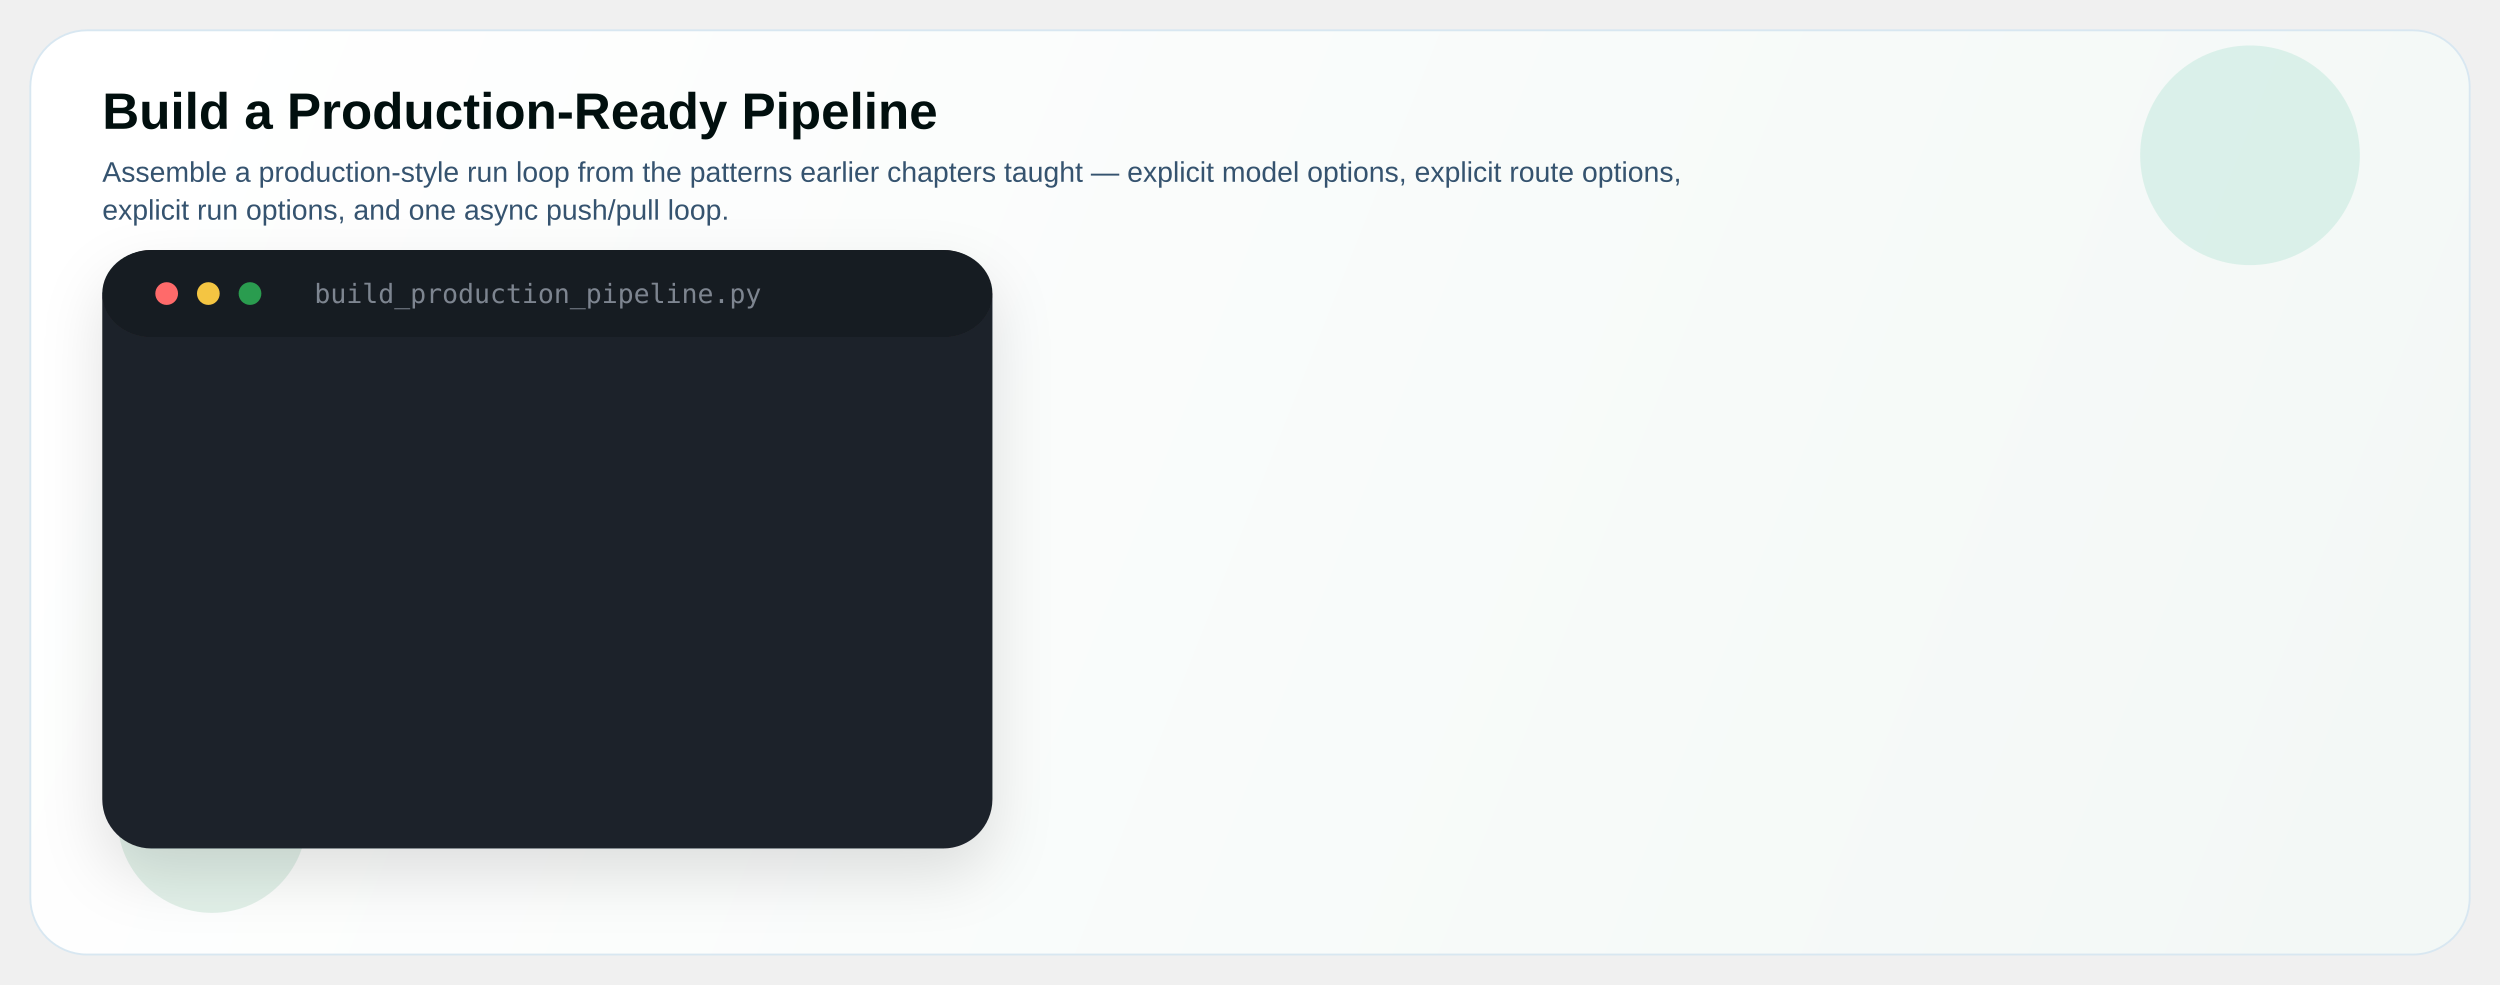
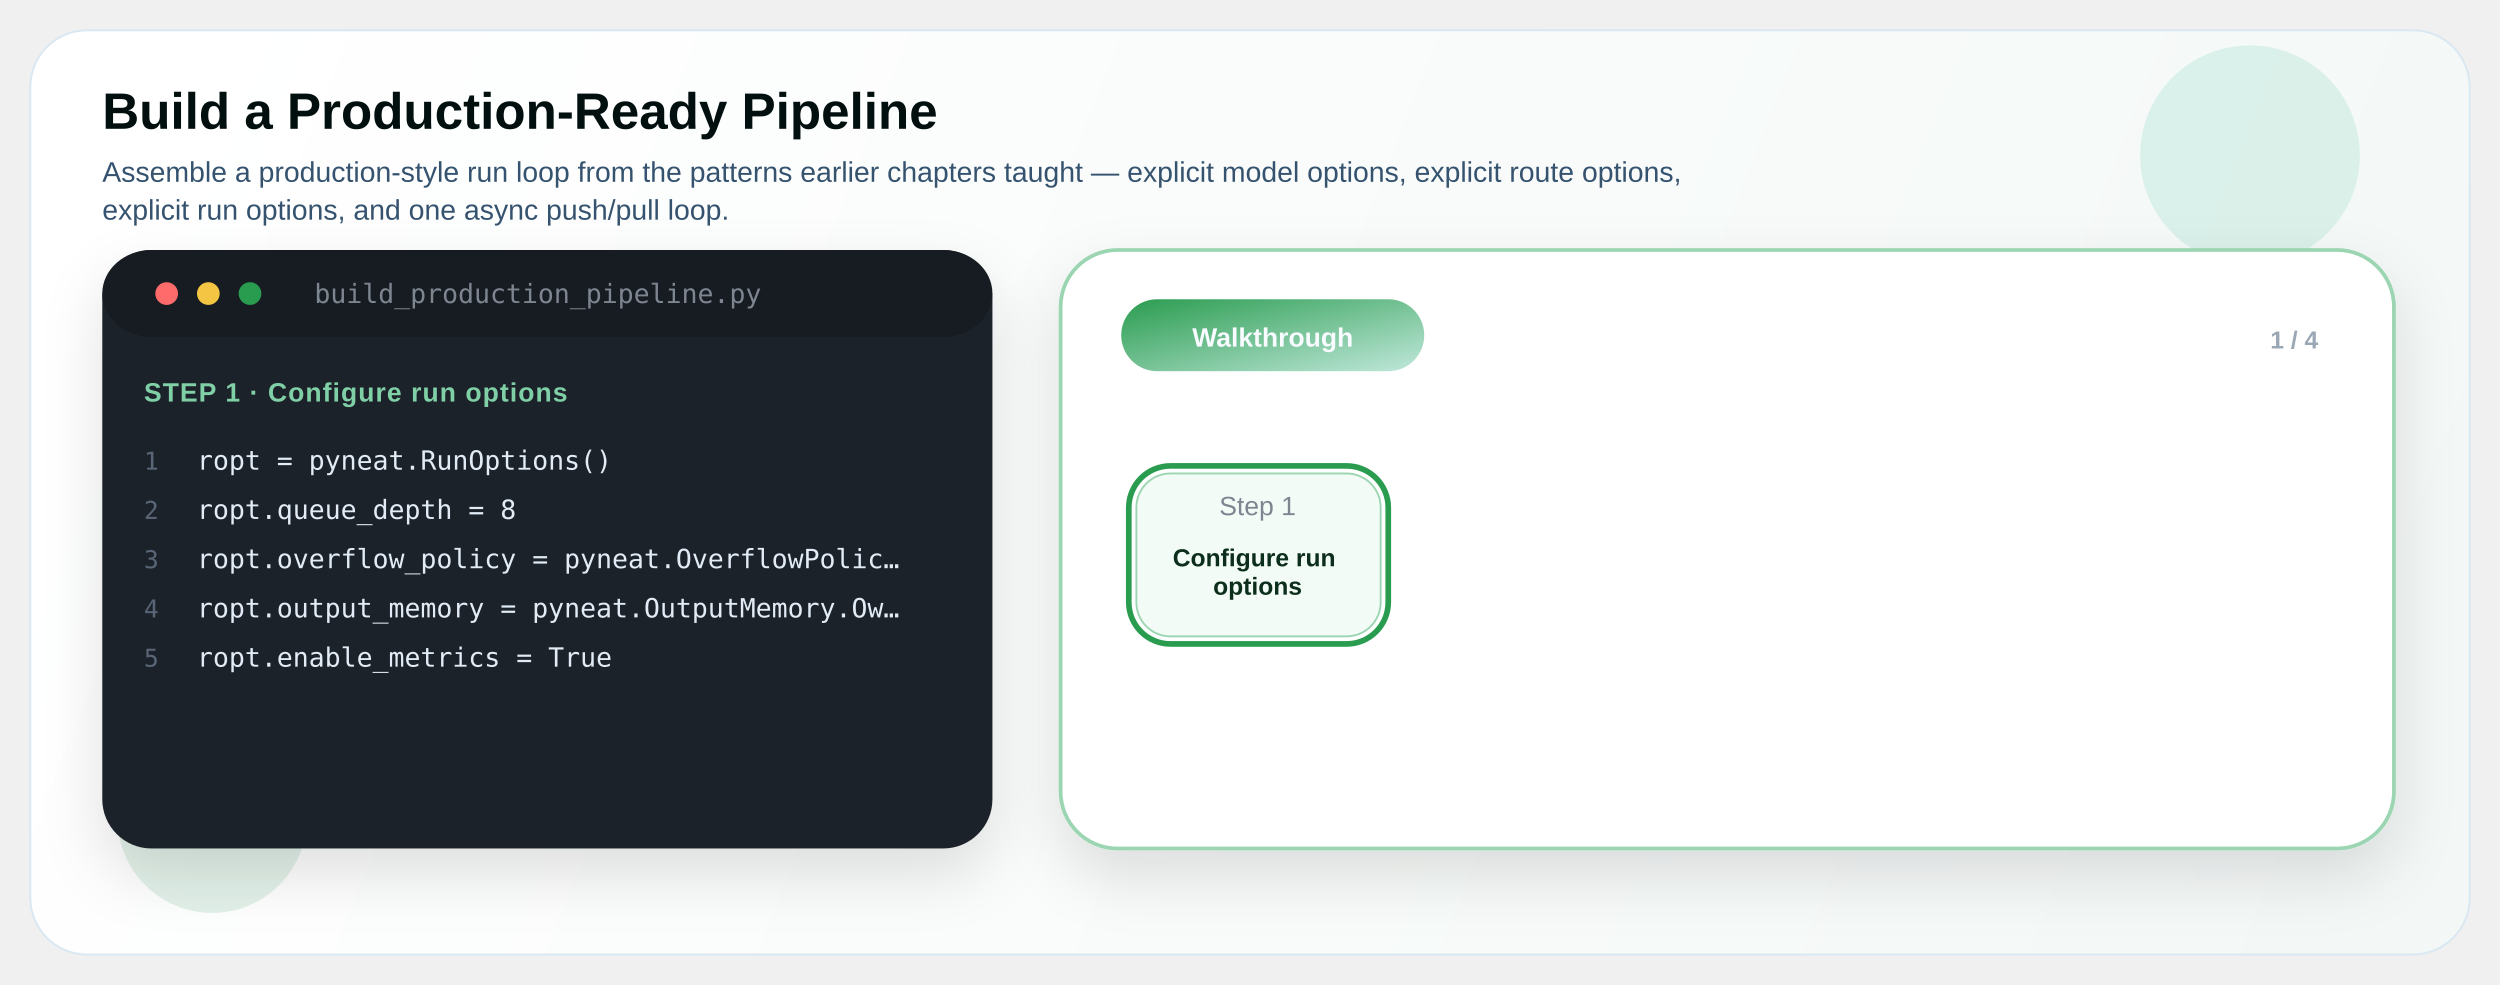
<svg xmlns="http://www.w3.org/2000/svg" viewBox="0 0 1320 520" role="img" aria-labelledby="ftl ftd">
  <defs>
    <linearGradient id="fbg" x1="80" y1="40" x2="1240" y2="500" gradientUnits="userSpaceOnUse">
      <stop offset="0" stop-color="#FFFFFF" />
      <stop offset="1" stop-color="#F3F8F6" />
    </linearGradient>
    <linearGradient id="fgreen" x1="0" y1="0" x2="1" y2="1">
      <stop offset="0" stop-color="#2A9C4F" />
      <stop offset="1" stop-color="#C0E8DB" />
    </linearGradient>
    <filter id="fsh" x="-10%" y="-18%" width="120%" height="142%" filterUnits="objectBoundingBox">
      <feDropShadow dx="0" dy="14" stdDeviation="16" flood-color="#010F0E" flood-opacity="0.12" />
    </filter>
    <marker id="farr" markerWidth="7" markerHeight="7" refX="5" refY="3.5" orient="auto" markerUnits="strokeWidth">
      <path d="M0 0L7 3.5L0 7Z" fill="#2A9C4F" />
    </marker>
-     <style>.fsans{font-family:"Avenir Next","Segoe UI",Arial,sans-serif;}.fmono{font-family:"SFMono-Regular","Menlo","Consolas",monospace;}.fttl{fill:#010F0E;font-size:27px;font-weight:700;}.fsub{fill:#35536F;font-size:15px;font-weight:500;}.fcode{fill:#E2ECF6;font-size:14px;font-weight:500;}.fln{fill:#586677;font-size:13px;font-weight:500;}.fcap{fill:#7FD0A6;font-size:14px;font-weight:700;letter-spacing:0.04em;}.fdim{fill:#7D8590;font-size:14px;font-weight:500;}.ftag{fill:#F8FBFF;font-weight:650;}.fnl{fill:#0B2E1B;font-weight:650;}</style>
+     <style>.fsans{font-family:"Avenir Next","Segoe UI",Arial,sans-serif;}.fmono{font-family:"SFMono-Regular","Menlo","Consolas",monospace;}.fttl{fill:#010F0E;font-size:27px;font-weight:700;}.fsub{fill:#35536F;font-size:15px;font-weight:500;}.fcode{fill:#E2ECF6;font-size:14px;font-weight:500;}.fln{fill:#586677;font-size:13px;font-weight:500;}.fcap{fill:#7FD0A6;font-size:14px;font-weight:700;letter-spacing:0.04em;}.fdim{fill:#7D8590;font-size:14px;font-weight:500;}.ftag{fill:#F8FBFF;font-weight:650;}.fnl{fill:#0B2E1B;font-weight:650;}.fcounter{fill:#9AA7B4;font-size:13px;font-weight:600;}.fhint{fill:#2A9C4F;font-size:15px;font-weight:700;}</style>
  </defs>
  <rect x="16" y="16" width="1288" height="488" rx="30" fill="url(#fbg)" stroke="#D8E7F1" />
  <circle cx="1188" cy="82" r="58" fill="#C0E8DB" opacity="0.5" />
  <circle cx="112" cy="432" r="50" fill="#BFE0CF" opacity="0.45" />
  <text x="54" y="68" class="fsans fttl">Build a Production-Ready Pipeline</text>
  <text x="54" y="96" class="fsans fsub">Assemble a production-style run loop from the patterns earlier chapters taught — explicit model options, explicit route options,</text>
  <text x="54" y="116" class="fsans fsub">explicit run options, and one async push/pull loop.</text>
  <g filter="url(#fsh)">
    <rect x="54" y="132" width="470" height="316" rx="26" fill="#1F232A" />
    <rect x="54" y="132" width="470" height="46" rx="26" fill="#181C22" />
    <circle cx="88" cy="155" r="6" fill="#FF6B6B" />
    <circle cx="110" cy="155" r="6" fill="#F4C542" />
    <circle cx="132" cy="155" r="6" fill="#2A9C4F" />
    <text x="166" y="160" class="fmono fdim">build_production_pipeline.py</text>
-     <g opacity="0">
-       <animate attributeName="opacity" dur="12s" repeatCount="indefinite" calcMode="linear" values="0;0;1;1;0;0" keyTimes="0.000;0.060;0.075;0.265;0.285;1.000" />
+     <g id="code0" opacity="1">
      <text x="76" y="212" class="fsans fcap">STEP 1 · Configure run options</text>
      <text x="76" y="248" class="fmono fln">1</text>
      <text x="104" y="248" class="fmono fcode" xml:space="preserve">ropt = pyneat.RunOptions()</text>
      <text x="76" y="274" class="fmono fln">2</text>
      <text x="104" y="274" class="fmono fcode" xml:space="preserve">ropt.queue_depth = 8</text>
      <text x="76" y="300" class="fmono fln">3</text>
      <text x="104" y="300" class="fmono fcode" xml:space="preserve">ropt.overflow_policy = pyneat.OverflowPolic…</text>
      <text x="76" y="326" class="fmono fln">4</text>
      <text x="104" y="326" class="fmono fcode" xml:space="preserve">ropt.output_memory = pyneat.OutputMemory.Ow…</text>
      <text x="76" y="352" class="fmono fln">5</text>
      <text x="104" y="352" class="fmono fcode" xml:space="preserve">ropt.enable_metrics = True</text>
    </g>
-     <g opacity="0">
-       <animate attributeName="opacity" dur="12s" repeatCount="indefinite" calcMode="linear" values="0;0;1;1;0;0" keyTimes="0.000;0.285;0.300;0.490;0.510;1.000" />
+     <g id="code1" opacity="0">
      <text x="76" y="212" class="fsans fcap">STEP 2 · Configure model</text>
      <text x="76" y="248" class="fmono fln">1</text>
      <text x="104" y="248" class="fmono fcode" xml:space="preserve">mopt = pyneat.ModelOptions()</text>
      <text x="76" y="274" class="fmono fln">2</text>
      <text x="104" y="274" class="fmono fcode" xml:space="preserve">mopt.input_max_width = int(tensor.shape[1])</text>
      <text x="76" y="300" class="fmono fln">3</text>
      <text x="104" y="300" class="fmono fcode" xml:space="preserve">mopt.input_max_height = int(tensor.shape[0])</text>
      <text x="76" y="326" class="fmono fln">4</text>
      <text x="104" y="326" class="fmono fcode" xml:space="preserve">mopt.input_max_depth = int(tensor.shape[2])</text>
      <text x="76" y="352" class="fmono fln">5</text>
      <text x="104" y="352" class="fmono fcode" xml:space="preserve">mopt.name_suffix = "_prod"</text>
    </g>
-     <g opacity="0">
-       <animate attributeName="opacity" dur="12s" repeatCount="indefinite" calcMode="linear" values="0;0;1;1;0;0" keyTimes="0.000;0.510;0.525;0.715;0.735;1.000" />
+     <g id="code2" opacity="0">
      <text x="76" y="212" class="fsans fcap">STEP 3 · Build runner</text>
      <text x="76" y="248" class="fmono fln">1</text>
      <text x="104" y="248" class="fmono fcode" xml:space="preserve">sopt = pyneat.ModelRouteOptions()</text>
      <text x="76" y="274" class="fmono fln">2</text>
      <text x="104" y="274" class="fmono fcode" xml:space="preserve">sopt.include_input = True</text>
      <text x="76" y="300" class="fmono fln">3</text>
      <text x="104" y="300" class="fmono fcode" xml:space="preserve">sopt.include_output = True</text>
      <text x="76" y="326" class="fmono fln">4</text>
      <text x="104" y="326" class="fmono fcode" xml:space="preserve">sopt.name_suffix = "_prod"</text>
      <text x="76" y="352" class="fmono fln">5</text>
      <text x="104" y="352" class="fmono fcode" xml:space="preserve">runner = model.build([tensor], sopt, ropt)</text>
    </g>
-     <g opacity="0">
-       <animate attributeName="opacity" dur="12s" repeatCount="indefinite" calcMode="linear" values="0;0;1;1;0;0" keyTimes="0.000;0.735;0.750;0.965;0.985;1.000" />
+     <g id="code3" opacity="0">
      <text x="76" y="212" class="fsans fcap">STEP 4 · Run loop</text>
      <text x="76" y="248" class="fmono fln">1</text>
      <text x="104" y="248" class="fmono fcode" xml:space="preserve">ok = 0</text>
      <text x="76" y="274" class="fmono fln">2</text>
      <text x="104" y="274" class="fmono fcode" xml:space="preserve">for _ in range(args.iters):</text>
      <text x="76" y="300" class="fmono fln">3</text>
      <text x="104" y="300" class="fmono fcode" xml:space="preserve">  if not runner.push([tensor]):</text>
      <text x="76" y="326" class="fmono fln">4</text>
      <text x="104" y="326" class="fmono fcode" xml:space="preserve">    continue</text>
      <text x="76" y="352" class="fmono fln">5</text>
      <text x="104" y="352" class="fmono fcode" xml:space="preserve">  if runner.pull(timeout_ms=2000) is not No…</text>
    </g>
  </g>
  <g filter="url(#fsh)">
-     <g opacity="0">
-       <animate attributeName="opacity" dur="12s" repeatCount="indefinite" calcMode="linear" values="0;0;1;1;0" keyTimes="0.000;0.040;0.060;0.980;1.000" />
+     <g id="shell" opacity="1">
      <rect x="560" y="132" width="704" height="316" rx="30" fill="#FFFFFF" stroke="#9CD5B2" stroke-width="2" />
      <rect x="592" y="158" width="160" height="38" rx="19" fill="url(#fgreen)" />
      <text x="672" y="183" class="fsans ftag" font-size="14" text-anchor="middle">Walkthrough</text>
    </g>
-     <g opacity="0">
-       <animate attributeName="opacity" dur="12s" repeatCount="indefinite" calcMode="linear" values="0;0;1;1;0" keyTimes="0.000;0.060;0.080;0.980;1.000" />
+     <g id="node0" opacity="1">
      <rect x="600" y="250" width="129" height="86" rx="18" fill="#F3FBF7" stroke="#9CD5B2" />
      <text x="664" y="272" class="fsans fdim" font-size="12" text-anchor="middle">Step 1</text>
      <text x="664" y="299" class="fsans fnl" font-size="13" text-anchor="middle">
        <tspan x="664" dy="0">Configure run</tspan>
        <tspan x="664" dy="15">options</tspan>
      </text>
    </g>
-     <g opacity="0">
-       <animate attributeName="opacity" dur="12s" repeatCount="indefinite" calcMode="linear" values="0;0;1;1;0;0" keyTimes="0.000;0.065;0.085;0.265;0.285;1.000" />
+     <g id="ring0" opacity="1">
      <rect x="596" y="246" width="137" height="94" rx="22" fill="none" stroke="#2A9C4F" stroke-width="3" />
    </g>
-     <g opacity="0">
-       <animate attributeName="opacity" dur="12s" repeatCount="indefinite" calcMode="linear" values="0;0;1;1;0" keyTimes="0.000;0.285;0.305;0.980;1.000" />
+     <g id="node1" opacity="0">
      <line x1="733" y1="293" x2="759" y2="293" stroke="#2A9C4F" stroke-width="3" stroke-linecap="round" marker-end="url(#farr)" />
      <rect x="765" y="250" width="129" height="86" rx="18" fill="#F3FBF7" stroke="#9CD5B2" />
      <text x="830" y="272" class="fsans fdim" font-size="12" text-anchor="middle">Step 2</text>
      <text x="830" y="299" class="fsans fnl" font-size="13" text-anchor="middle">
        <tspan x="830" dy="0">Configure</tspan>
        <tspan x="830" dy="15">model</tspan>
      </text>
    </g>
-     <g opacity="0">
-       <animate attributeName="opacity" dur="12s" repeatCount="indefinite" calcMode="linear" values="0;0;1;1;0;0" keyTimes="0.000;0.290;0.310;0.490;0.510;1.000" />
+     <g id="ring1" opacity="0">
      <rect x="761" y="246" width="137" height="94" rx="22" fill="none" stroke="#2A9C4F" stroke-width="3" />
    </g>
-     <g opacity="0">
-       <animate attributeName="opacity" dur="12s" repeatCount="indefinite" calcMode="linear" values="0;0;1;1;0" keyTimes="0.000;0.510;0.530;0.980;1.000" />
+     <g id="node2" opacity="0">
      <line x1="898" y1="293" x2="924" y2="293" stroke="#2A9C4F" stroke-width="3" stroke-linecap="round" marker-end="url(#farr)" />
      <rect x="930" y="250" width="129" height="86" rx="18" fill="#F3FBF7" stroke="#9CD5B2" />
      <text x="994" y="272" class="fsans fdim" font-size="12" text-anchor="middle">Step 3</text>
      <text x="994" y="299" class="fsans fnl" font-size="13" text-anchor="middle">
        <tspan x="994" dy="0">Build</tspan>
        <tspan x="994" dy="15">runner</tspan>
      </text>
    </g>
-     <g opacity="0">
-       <animate attributeName="opacity" dur="12s" repeatCount="indefinite" calcMode="linear" values="0;0;1;1;0;0" keyTimes="0.000;0.515;0.535;0.715;0.735;1.000" />
+     <g id="ring2" opacity="0">
      <rect x="926" y="246" width="137" height="94" rx="22" fill="none" stroke="#2A9C4F" stroke-width="3" />
    </g>
-     <g opacity="0">
-       <animate attributeName="opacity" dur="12s" repeatCount="indefinite" calcMode="linear" values="0;0;1;1;0" keyTimes="0.000;0.735;0.755;0.980;1.000" />
+     <g id="node3" opacity="0">
      <line x1="1063" y1="293" x2="1089" y2="293" stroke="#2A9C4F" stroke-width="3" stroke-linecap="round" marker-end="url(#farr)" />
      <rect x="1095" y="250" width="129" height="86" rx="18" fill="#F8F6FF" stroke="#B8B0DC" />
      <text x="1160" y="272" class="fsans fdim" font-size="12" text-anchor="middle">Step 4</text>
      <text x="1160" y="299" class="fsans fnl" font-size="13" text-anchor="middle">
        <tspan x="1160" dy="0">Run</tspan>
        <tspan x="1160" dy="15">loop</tspan>
      </text>
    </g>
-     <g opacity="0">
-       <animate attributeName="opacity" dur="12s" repeatCount="indefinite" calcMode="linear" values="0;0;1;1;0;0" keyTimes="0.000;0.740;0.760;0.965;0.985;1.000" />
+     <g id="ring3" opacity="0">
      <rect x="1091" y="246" width="137" height="94" rx="22" fill="none" stroke="#2A9C4F" stroke-width="3" />
    </g>
  </g>
+   <text id="counter" x="1224" y="184" text-anchor="end" class="fsans fcounter">1 / 4</text>
+   <text id="hint" x="912" y="430" text-anchor="middle" class="fsans fhint" opacity="0">Click to step through ▸</text>
</svg>
